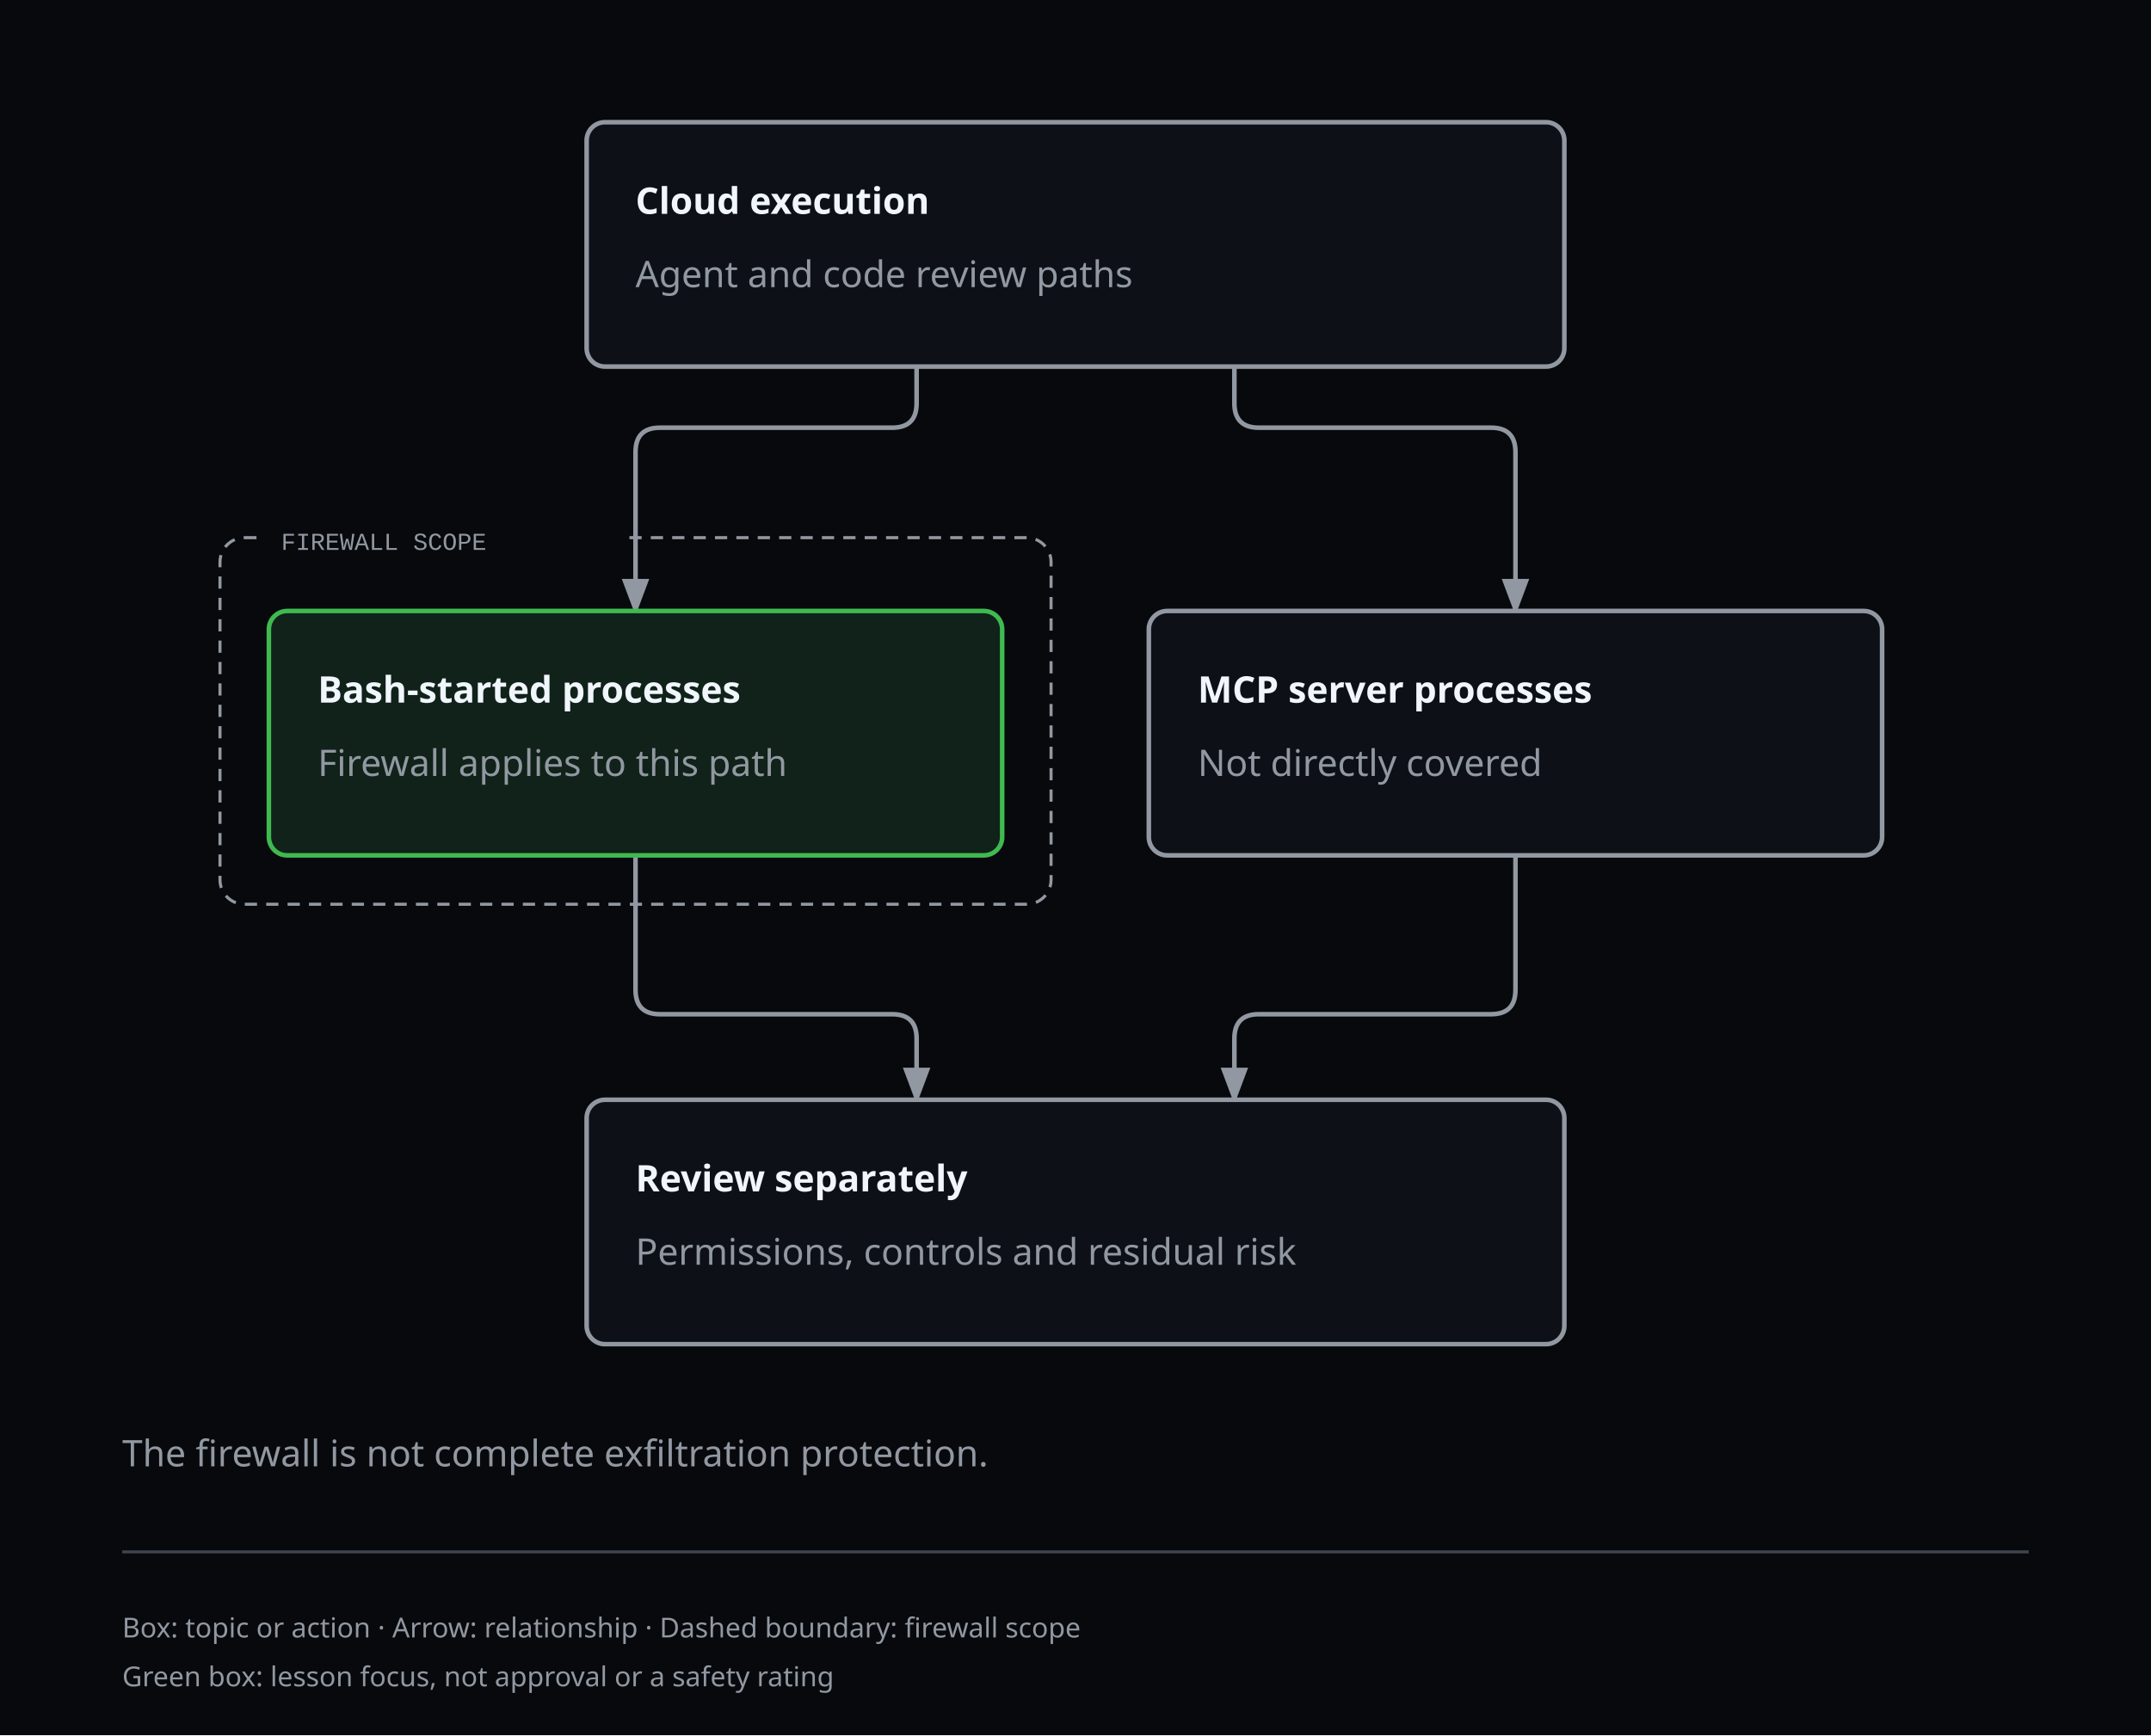
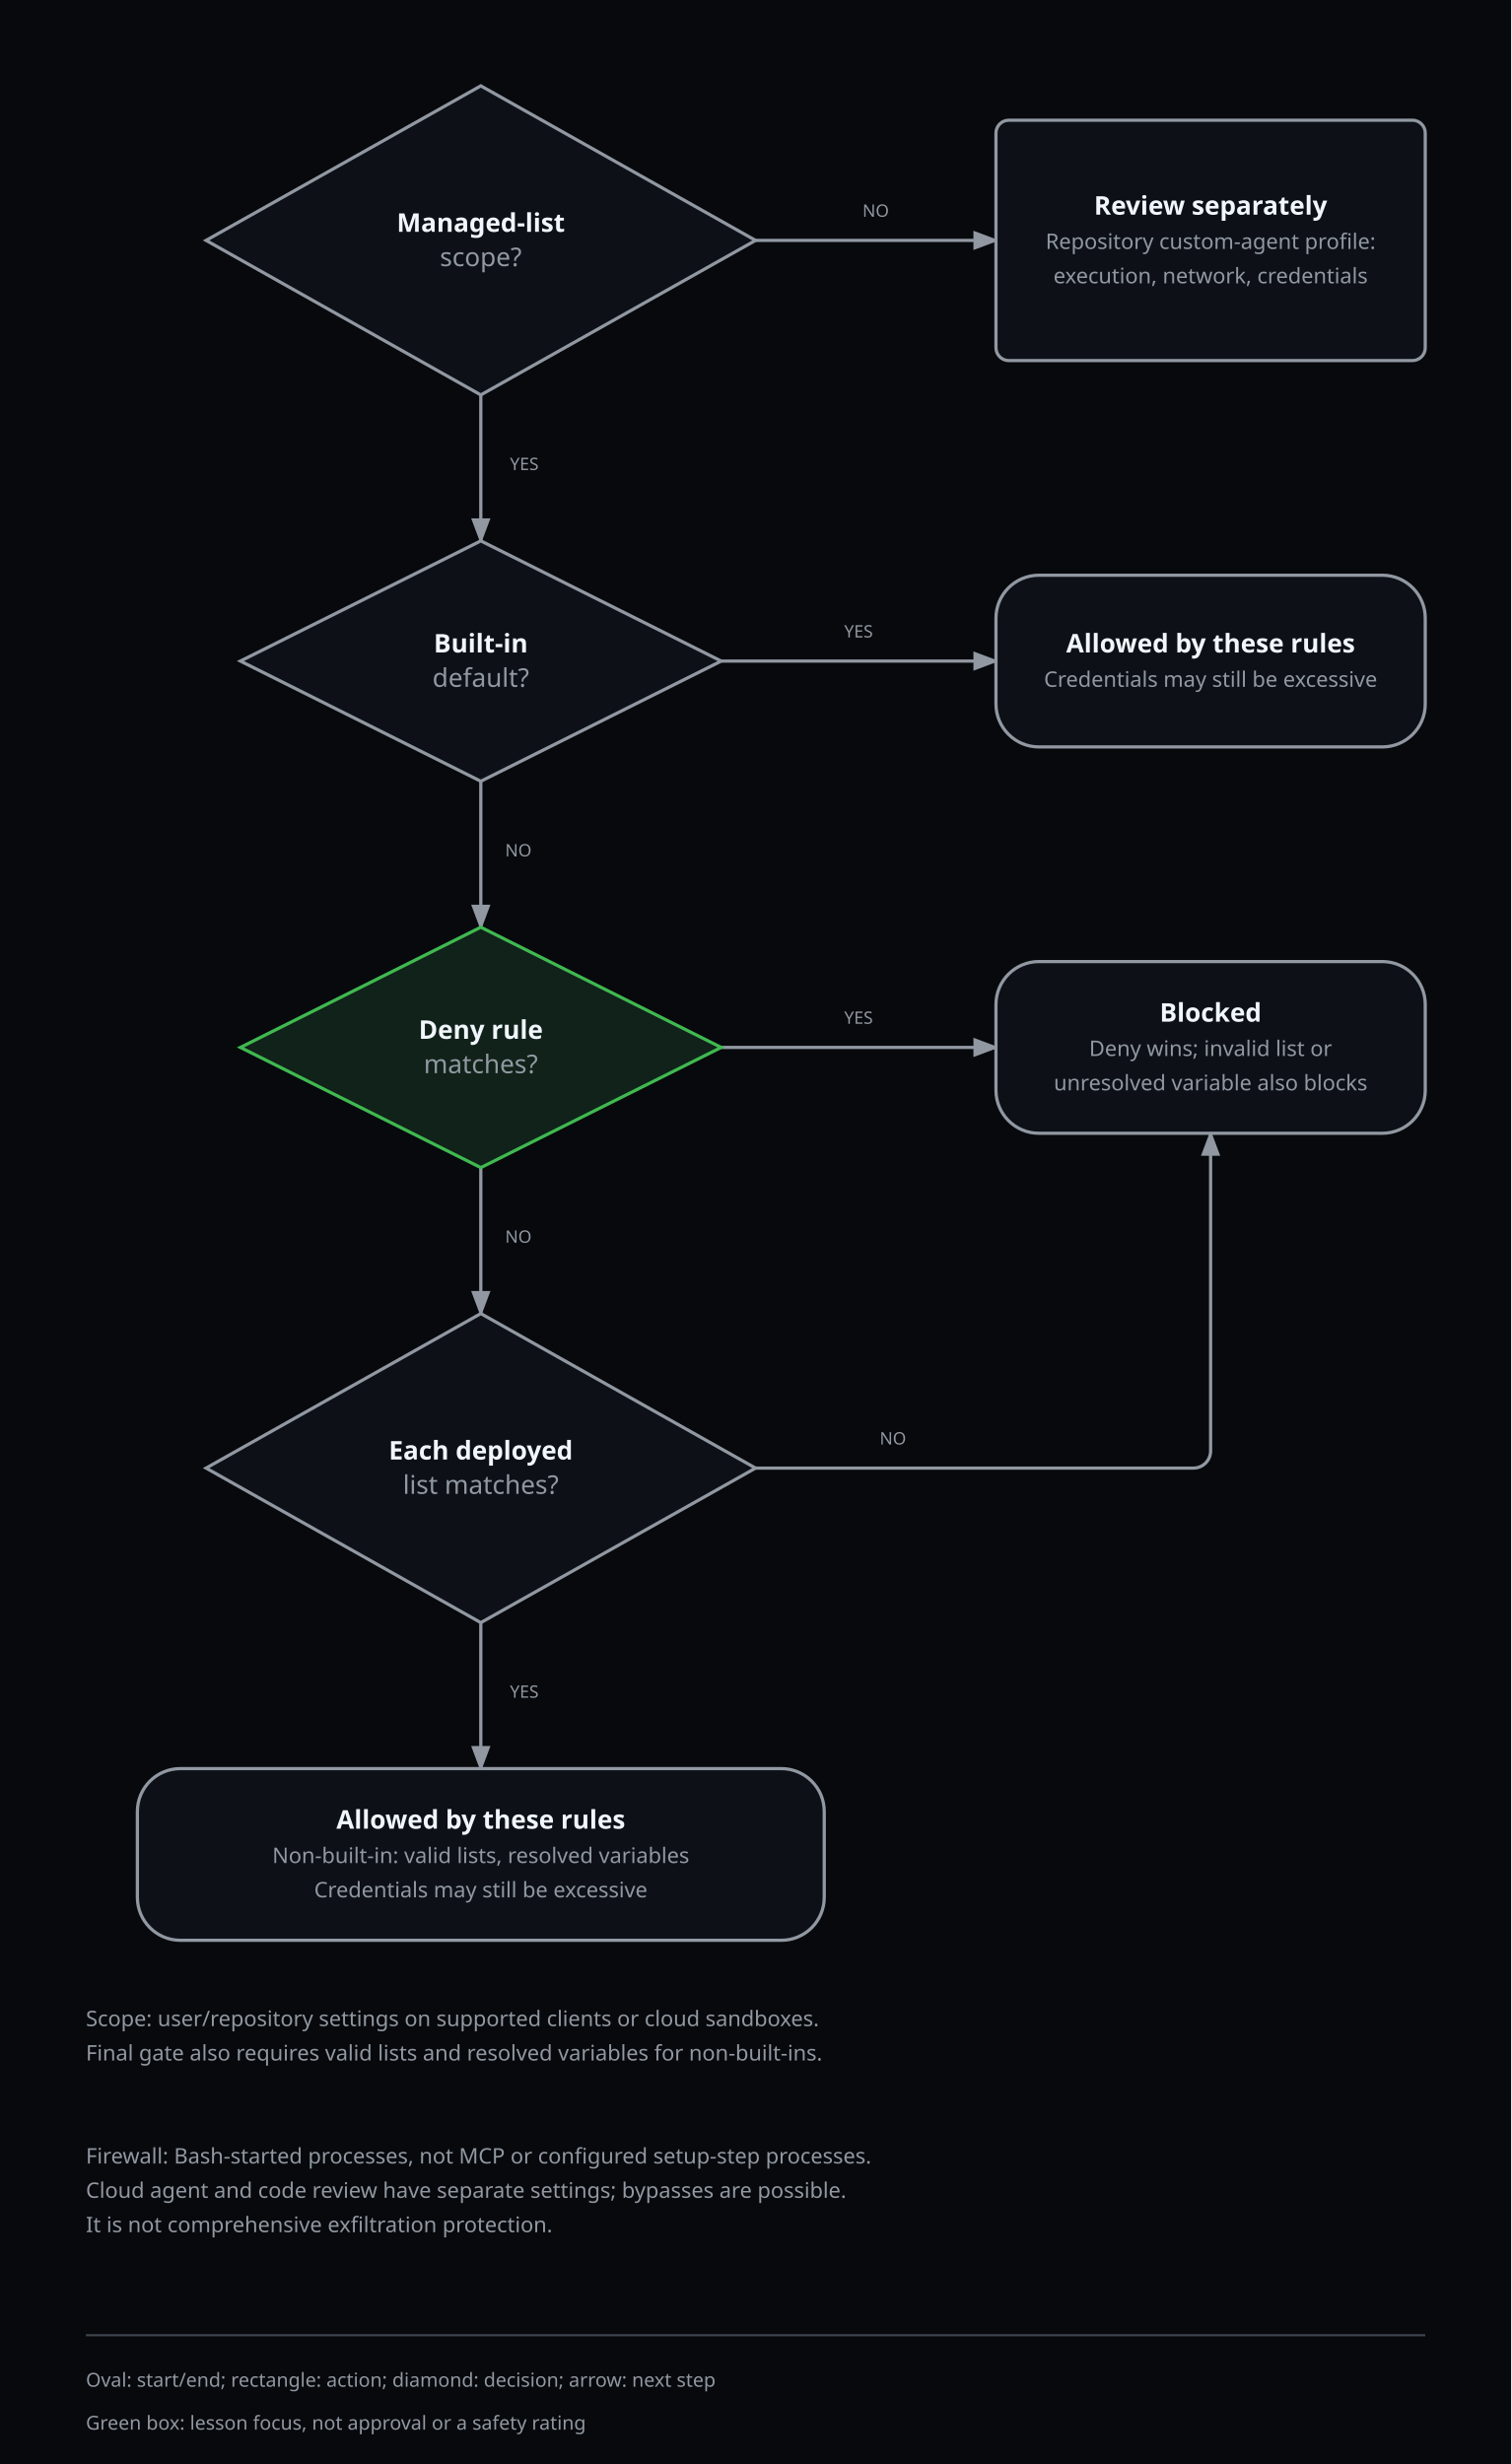
- <svg xmlns="http://www.w3.org/2000/svg" viewBox="0 0 704 568" role="img" aria-labelledby="agent-tools-network-dark-title agent-tools-network-dark-desc" id="agent-tools-network-dark-root">
+ <svg xmlns="http://www.w3.org/2000/svg" viewBox="0 0 704 1148" role="img" aria-labelledby="agent-tools-network-dark-title agent-tools-network-dark-desc" id="agent-tools-network-dark-root">
  <defs>
    <style>#agent-tools-network-dark-root { font-family: -apple-system,BlinkMacSystemFont,"Segoe UI","Noto Sans",Helvetica,Arial,sans-serif; color: #f0f6fc; }
      #agent-tools-network-dark-root .diagram-container { width: 100%; overflow-x: auto; }
      @media print {
#agent-tools-network-dark-root .diagram-container { overflow-x: visible; }
}</style>
    <marker id="agent-tools-network-dark-arrow" markerWidth="8" markerHeight="6" refX="7" refY="3" orient="auto">
      <polygon points="0 0, 8 3, 0 6" fill="#9198a1" />
    </marker>
  </defs>
-   <rect x="0" y="0" width="704" height="568" fill="#07090d" />
-   <rect x="72" y="176" width="272" height="120" rx="8" fill="none" stroke="#9198a1" stroke-width="1" stroke-dasharray="4,3" />
-   <rect x="84" y="168" width="120" height="16" fill="#07090d" />
-   <text x="92" y="180" fill="#9198a1" font-family="ui-monospace,SFMono-Regular,&quot;SF Mono&quot;,Menlo,Consolas,&quot;Liberation Mono&quot;,monospace" font-size="8">FIREWALL SCOPE</text>
-   <path d="M 300,120 V 132 Q 300,140 292,140 H 216 Q 208,140 208,148 V 200" fill="none" stroke="#9198a1" stroke-width="1.5" marker-end="url(#agent-tools-network-dark-arrow)" />
-   <path d="M 404,120 V 132 Q 404,140 412,140 H 488 Q 496,140 496,148 V 200" fill="none" stroke="#9198a1" stroke-width="1.5" marker-end="url(#agent-tools-network-dark-arrow)" />
-   <path d="M 208,280 V 324 Q 208,332 216,332 H 292 Q 300,332 300,340 V 360" fill="none" stroke="#9198a1" stroke-width="1.5" marker-end="url(#agent-tools-network-dark-arrow)" />
-   <path d="M 496,280 V 324 Q 496,332 488,332 H 412 Q 404,332 404,340 V 360" fill="none" stroke="#9198a1" stroke-width="1.5" marker-end="url(#agent-tools-network-dark-arrow)" />
-   <g>
-     <rect x="192" y="40" width="320" height="80" rx="6" fill="#0d1117" stroke="#9198a1" stroke-width="1.5" />
-     <text x="208" y="70" fill="#f0f6fc" font-family="-apple-system,BlinkMacSystemFont,&quot;Segoe UI&quot;,&quot;Noto Sans&quot;,Helvetica,Arial,sans-serif" font-size="12" font-weight="600">Cloud execution</text>
-     <text x="208" y="94" fill="#9198a1" font-family="-apple-system,BlinkMacSystemFont,&quot;Segoe UI&quot;,&quot;Noto Sans&quot;,Helvetica,Arial,sans-serif" font-size="12">Agent and code review paths</text>
-   </g>
-   <g>
-     <rect x="88" y="200" width="240" height="80" rx="6" fill="#102219" stroke="#3fb950" stroke-width="1.5" />
-     <text x="104" y="230" fill="#f0f6fc" font-family="-apple-system,BlinkMacSystemFont,&quot;Segoe UI&quot;,&quot;Noto Sans&quot;,Helvetica,Arial,sans-serif" font-size="12" font-weight="600">Bash-started processes</text>
-     <text x="104" y="254" fill="#9198a1" font-family="-apple-system,BlinkMacSystemFont,&quot;Segoe UI&quot;,&quot;Noto Sans&quot;,Helvetica,Arial,sans-serif" font-size="12">Firewall applies to this path</text>
-   </g>
-   <g>
-     <rect x="376" y="200" width="240" height="80" rx="6" fill="#0d1117" stroke="#9198a1" stroke-width="1.5" />
-     <text x="392" y="230" fill="#f0f6fc" font-family="-apple-system,BlinkMacSystemFont,&quot;Segoe UI&quot;,&quot;Noto Sans&quot;,Helvetica,Arial,sans-serif" font-size="12" font-weight="600">MCP server processes</text>
-     <text x="392" y="254" fill="#9198a1" font-family="-apple-system,BlinkMacSystemFont,&quot;Segoe UI&quot;,&quot;Noto Sans&quot;,Helvetica,Arial,sans-serif" font-size="12">Not directly covered</text>
-   </g>
-   <g>
-     <rect x="192" y="360" width="320" height="80" rx="6" fill="#0d1117" stroke="#9198a1" stroke-width="1.5" />
-     <text x="208" y="390" fill="#f0f6fc" font-family="-apple-system,BlinkMacSystemFont,&quot;Segoe UI&quot;,&quot;Noto Sans&quot;,Helvetica,Arial,sans-serif" font-size="12" font-weight="600">Review separately</text>
-     <text x="208" y="414" fill="#9198a1" font-family="-apple-system,BlinkMacSystemFont,&quot;Segoe UI&quot;,&quot;Noto Sans&quot;,Helvetica,Arial,sans-serif" font-size="12">Permissions, controls and residual risk</text>
-   </g>
-   <text x="40" y="480" fill="#9198a1" font-family="-apple-system,BlinkMacSystemFont,&quot;Segoe UI&quot;,&quot;Noto Sans&quot;,Helvetica,Arial,sans-serif" font-size="12">The firewall is not complete exfiltration protection.</text>
-   <line x1="40" y1="508" x2="664" y2="508" stroke="#3d444d" stroke-width="1" />
-   <text x="40" y="536" fill="#9198a1" font-family="-apple-system,BlinkMacSystemFont,&quot;Segoe UI&quot;,&quot;Noto Sans&quot;,Helvetica,Arial,sans-serif" font-size="9">Box: topic or action    ·    Arrow: relationship    ·    Dashed boundary: firewall scope</text>
-   <text x="40" y="552" fill="#9198a1" font-family="-apple-system,BlinkMacSystemFont,&quot;Segoe UI&quot;,&quot;Noto Sans&quot;,Helvetica,Arial,sans-serif" font-size="9">Green box: lesson focus, not approval or a safety rating</text>
+   <rect x="0" y="0" width="704" height="1148" fill="#07090d" />
+   <path d="M 352 112 L 464 112" fill="none" stroke="#9198a1" stroke-width="1.5" marker-end="url(#agent-tools-network-dark-arrow)" />
+   <rect x="398.5" y="92" width="19" height="12" rx="2" fill="#07090d" />
+   <text x="408" y="101" text-anchor="middle" fill="#9198a1" font-family="-apple-system,BlinkMacSystemFont,&quot;Segoe UI&quot;,&quot;Noto Sans&quot;,Helvetica,Arial,sans-serif" font-size="8" font-weight="400">NO</text>
+   <path d="M 224 184 L 224 252" fill="none" stroke="#9198a1" stroke-width="1.5" marker-end="url(#agent-tools-network-dark-arrow)" />
+   <rect x="232" y="210" width="24.5" height="12" rx="2" fill="#07090d" />
+   <text x="244.25" y="219" text-anchor="middle" fill="#9198a1" font-family="-apple-system,BlinkMacSystemFont,&quot;Segoe UI&quot;,&quot;Noto Sans&quot;,Helvetica,Arial,sans-serif" font-size="8" font-weight="400">YES</text>
+   <path d="M 336 308 L 464 308" fill="none" stroke="#9198a1" stroke-width="1.5" marker-end="url(#agent-tools-network-dark-arrow)" />
+   <rect x="387.75" y="288" width="24.5" height="12" rx="2" fill="#07090d" />
+   <text x="400" y="297" text-anchor="middle" fill="#9198a1" font-family="-apple-system,BlinkMacSystemFont,&quot;Segoe UI&quot;,&quot;Noto Sans&quot;,Helvetica,Arial,sans-serif" font-size="8" font-weight="400">YES</text>
+   <path d="M 224 364 L 224 432" fill="none" stroke="#9198a1" stroke-width="1.5" marker-end="url(#agent-tools-network-dark-arrow)" />
+   <rect x="232" y="390" width="19" height="12" rx="2" fill="#07090d" />
+   <text x="241.5" y="399" text-anchor="middle" fill="#9198a1" font-family="-apple-system,BlinkMacSystemFont,&quot;Segoe UI&quot;,&quot;Noto Sans&quot;,Helvetica,Arial,sans-serif" font-size="8" font-weight="400">NO</text>
+   <path d="M 336 488 L 464 488" fill="none" stroke="#9198a1" stroke-width="1.5" marker-end="url(#agent-tools-network-dark-arrow)" />
+   <rect x="387.75" y="468" width="24.5" height="12" rx="2" fill="#07090d" />
+   <text x="400" y="477" text-anchor="middle" fill="#9198a1" font-family="-apple-system,BlinkMacSystemFont,&quot;Segoe UI&quot;,&quot;Noto Sans&quot;,Helvetica,Arial,sans-serif" font-size="8" font-weight="400">YES</text>
+   <path d="M 224 544 L 224 612" fill="none" stroke="#9198a1" stroke-width="1.5" marker-end="url(#agent-tools-network-dark-arrow)" />
+   <rect x="232" y="570" width="19" height="12" rx="2" fill="#07090d" />
+   <text x="241.5" y="579" text-anchor="middle" fill="#9198a1" font-family="-apple-system,BlinkMacSystemFont,&quot;Segoe UI&quot;,&quot;Noto Sans&quot;,Helvetica,Arial,sans-serif" font-size="8" font-weight="400">NO</text>
+   <path d="M 352 684 L 556 684 A 8 8 0 0 0 564 676 L 564 528" fill="none" stroke="#9198a1" stroke-width="1.5" marker-end="url(#agent-tools-network-dark-arrow)" />
+   <rect x="406.5" y="664" width="19" height="12" rx="2" fill="#07090d" />
+   <text x="416" y="673" text-anchor="middle" fill="#9198a1" font-family="-apple-system,BlinkMacSystemFont,&quot;Segoe UI&quot;,&quot;Noto Sans&quot;,Helvetica,Arial,sans-serif" font-size="8" font-weight="400">NO</text>
+   <path d="M 224 756 L 224 824" fill="none" stroke="#9198a1" stroke-width="1.5" marker-end="url(#agent-tools-network-dark-arrow)" />
+   <rect x="232" y="782" width="24.5" height="12" rx="2" fill="#07090d" />
+   <text x="244.25" y="791" text-anchor="middle" fill="#9198a1" font-family="-apple-system,BlinkMacSystemFont,&quot;Segoe UI&quot;,&quot;Noto Sans&quot;,Helvetica,Arial,sans-serif" font-size="8" font-weight="400">YES</text>
+   <polygon points="224,40 352,112 224,184 96,112" fill="#0d1117" stroke="#9198a1" stroke-width="1.5" />
+   <text x="224.0" y="108.0" text-anchor="middle" fill="#f0f6fc" font-family="-apple-system,BlinkMacSystemFont,&quot;Segoe UI&quot;,&quot;Noto Sans&quot;,Helvetica,Arial,sans-serif" font-size="12" font-weight="600">Managed-list</text>
+   <text x="224.0" y="124.0" text-anchor="middle" fill="#9198a1" font-family="-apple-system,BlinkMacSystemFont,&quot;Segoe UI&quot;,&quot;Noto Sans&quot;,Helvetica,Arial,sans-serif" font-size="12" font-weight="400">scope?</text>
+   <rect x="464" y="56" width="200" height="112" rx="6" fill="#0d1117" stroke="#9198a1" stroke-width="1.5" />
+   <text x="564.0" y="100.0" text-anchor="middle" fill="#f0f6fc" font-family="-apple-system,BlinkMacSystemFont,&quot;Segoe UI&quot;,&quot;Noto Sans&quot;,Helvetica,Arial,sans-serif" font-size="12" font-weight="600">Review separately</text>
+   <text x="564.0" y="116.0" text-anchor="middle" fill="#9198a1" font-family="-apple-system,BlinkMacSystemFont,&quot;Segoe UI&quot;,&quot;Noto Sans&quot;,Helvetica,Arial,sans-serif" font-size="10" font-weight="400">Repository custom-agent profile:</text>
+   <text x="564.0" y="132.0" text-anchor="middle" fill="#9198a1" font-family="-apple-system,BlinkMacSystemFont,&quot;Segoe UI&quot;,&quot;Noto Sans&quot;,Helvetica,Arial,sans-serif" font-size="10" font-weight="400">execution, network, credentials</text>
+   <polygon points="224,252 336,308 224,364 112,308" fill="#0d1117" stroke="#9198a1" stroke-width="1.5" />
+   <text x="224.0" y="304.0" text-anchor="middle" fill="#f0f6fc" font-family="-apple-system,BlinkMacSystemFont,&quot;Segoe UI&quot;,&quot;Noto Sans&quot;,Helvetica,Arial,sans-serif" font-size="12" font-weight="600">Built-in</text>
+   <text x="224.0" y="320.0" text-anchor="middle" fill="#9198a1" font-family="-apple-system,BlinkMacSystemFont,&quot;Segoe UI&quot;,&quot;Noto Sans&quot;,Helvetica,Arial,sans-serif" font-size="12" font-weight="400">default?</text>
+   <rect x="464" y="268" width="200" height="80" rx="20" fill="#0d1117" stroke="#9198a1" stroke-width="1.5" />
+   <text x="564.0" y="304.0" text-anchor="middle" fill="#f0f6fc" font-family="-apple-system,BlinkMacSystemFont,&quot;Segoe UI&quot;,&quot;Noto Sans&quot;,Helvetica,Arial,sans-serif" font-size="12" font-weight="600">Allowed by these rules</text>
+   <text x="564.0" y="320.0" text-anchor="middle" fill="#9198a1" font-family="-apple-system,BlinkMacSystemFont,&quot;Segoe UI&quot;,&quot;Noto Sans&quot;,Helvetica,Arial,sans-serif" font-size="10" font-weight="400">Credentials may still be excessive</text>
+   <polygon points="224,432 336,488 224,544 112,488" fill="#102219" stroke="#3fb950" stroke-width="1.5" />
+   <text x="224.0" y="484.0" text-anchor="middle" fill="#f0f6fc" font-family="-apple-system,BlinkMacSystemFont,&quot;Segoe UI&quot;,&quot;Noto Sans&quot;,Helvetica,Arial,sans-serif" font-size="12" font-weight="600">Deny rule</text>
+   <text x="224.0" y="500.0" text-anchor="middle" fill="#9198a1" font-family="-apple-system,BlinkMacSystemFont,&quot;Segoe UI&quot;,&quot;Noto Sans&quot;,Helvetica,Arial,sans-serif" font-size="12" font-weight="400">matches?</text>
+   <rect x="464" y="448" width="200" height="80" rx="20" fill="#0d1117" stroke="#9198a1" stroke-width="1.5" />
+   <text x="564.0" y="476.0" text-anchor="middle" fill="#f0f6fc" font-family="-apple-system,BlinkMacSystemFont,&quot;Segoe UI&quot;,&quot;Noto Sans&quot;,Helvetica,Arial,sans-serif" font-size="12" font-weight="600">Blocked</text>
+   <text x="564.0" y="492.0" text-anchor="middle" fill="#9198a1" font-family="-apple-system,BlinkMacSystemFont,&quot;Segoe UI&quot;,&quot;Noto Sans&quot;,Helvetica,Arial,sans-serif" font-size="10" font-weight="400">Deny wins; invalid list or</text>
+   <text x="564.0" y="508.0" text-anchor="middle" fill="#9198a1" font-family="-apple-system,BlinkMacSystemFont,&quot;Segoe UI&quot;,&quot;Noto Sans&quot;,Helvetica,Arial,sans-serif" font-size="10" font-weight="400">unresolved variable also blocks</text>
+   <polygon points="224,612 352,684 224,756 96,684" fill="#0d1117" stroke="#9198a1" stroke-width="1.5" />
+   <text x="224.0" y="680.0" text-anchor="middle" fill="#f0f6fc" font-family="-apple-system,BlinkMacSystemFont,&quot;Segoe UI&quot;,&quot;Noto Sans&quot;,Helvetica,Arial,sans-serif" font-size="12" font-weight="600">Each deployed</text>
+   <text x="224.0" y="696.0" text-anchor="middle" fill="#9198a1" font-family="-apple-system,BlinkMacSystemFont,&quot;Segoe UI&quot;,&quot;Noto Sans&quot;,Helvetica,Arial,sans-serif" font-size="12" font-weight="400">list matches?</text>
+   <rect x="64" y="824" width="320" height="80" rx="20" fill="#0d1117" stroke="#9198a1" stroke-width="1.5" />
+   <text x="224.0" y="852.0" text-anchor="middle" fill="#f0f6fc" font-family="-apple-system,BlinkMacSystemFont,&quot;Segoe UI&quot;,&quot;Noto Sans&quot;,Helvetica,Arial,sans-serif" font-size="12" font-weight="600">Allowed by these rules</text>
+   <text x="224.0" y="868.0" text-anchor="middle" fill="#9198a1" font-family="-apple-system,BlinkMacSystemFont,&quot;Segoe UI&quot;,&quot;Noto Sans&quot;,Helvetica,Arial,sans-serif" font-size="10" font-weight="400">Non-built-in: valid lists, resolved variables</text>
+   <text x="224.0" y="884.0" text-anchor="middle" fill="#9198a1" font-family="-apple-system,BlinkMacSystemFont,&quot;Segoe UI&quot;,&quot;Noto Sans&quot;,Helvetica,Arial,sans-serif" font-size="10" font-weight="400">Credentials may still be excessive</text>
+   <text x="40" y="944" text-anchor="start" fill="#9198a1" font-family="-apple-system,BlinkMacSystemFont,&quot;Segoe UI&quot;,&quot;Noto Sans&quot;,Helvetica,Arial,sans-serif" font-size="10" font-weight="400">Scope: user/repository settings on supported clients or cloud sandboxes.</text>
+   <text x="40" y="960" text-anchor="start" fill="#9198a1" font-family="-apple-system,BlinkMacSystemFont,&quot;Segoe UI&quot;,&quot;Noto Sans&quot;,Helvetica,Arial,sans-serif" font-size="10" font-weight="400">Final gate also requires valid lists and resolved variables for non-built-ins.</text>
+   <text x="40" y="1008" text-anchor="start" fill="#9198a1" font-family="-apple-system,BlinkMacSystemFont,&quot;Segoe UI&quot;,&quot;Noto Sans&quot;,Helvetica,Arial,sans-serif" font-size="10" font-weight="400">Firewall: Bash-started processes, not MCP or configured setup-step processes.</text>
+   <text x="40" y="1024" text-anchor="start" fill="#9198a1" font-family="-apple-system,BlinkMacSystemFont,&quot;Segoe UI&quot;,&quot;Noto Sans&quot;,Helvetica,Arial,sans-serif" font-size="10" font-weight="400">Cloud agent and code review have separate settings; bypasses are possible.</text>
+   <text x="40" y="1040" text-anchor="start" fill="#9198a1" font-family="-apple-system,BlinkMacSystemFont,&quot;Segoe UI&quot;,&quot;Noto Sans&quot;,Helvetica,Arial,sans-serif" font-size="10" font-weight="400">It is not comprehensive exfiltration protection.</text>
+   <line x1="40" y1="1088" x2="664" y2="1088" stroke="#3d444d" />
+   <text x="40" y="1112" text-anchor="start" fill="#9198a1" font-family="-apple-system,BlinkMacSystemFont,&quot;Segoe UI&quot;,&quot;Noto Sans&quot;,Helvetica,Arial,sans-serif" font-size="9" font-weight="400">Oval: start/end; rectangle: action; diamond: decision; arrow: next step</text>
+   <text x="40" y="1132" text-anchor="start" fill="#9198a1" font-family="-apple-system,BlinkMacSystemFont,&quot;Segoe UI&quot;,&quot;Noto Sans&quot;,Helvetica,Arial,sans-serif" font-size="9" font-weight="400">Green box: lesson focus, not approval or a safety rating</text>
</svg>
